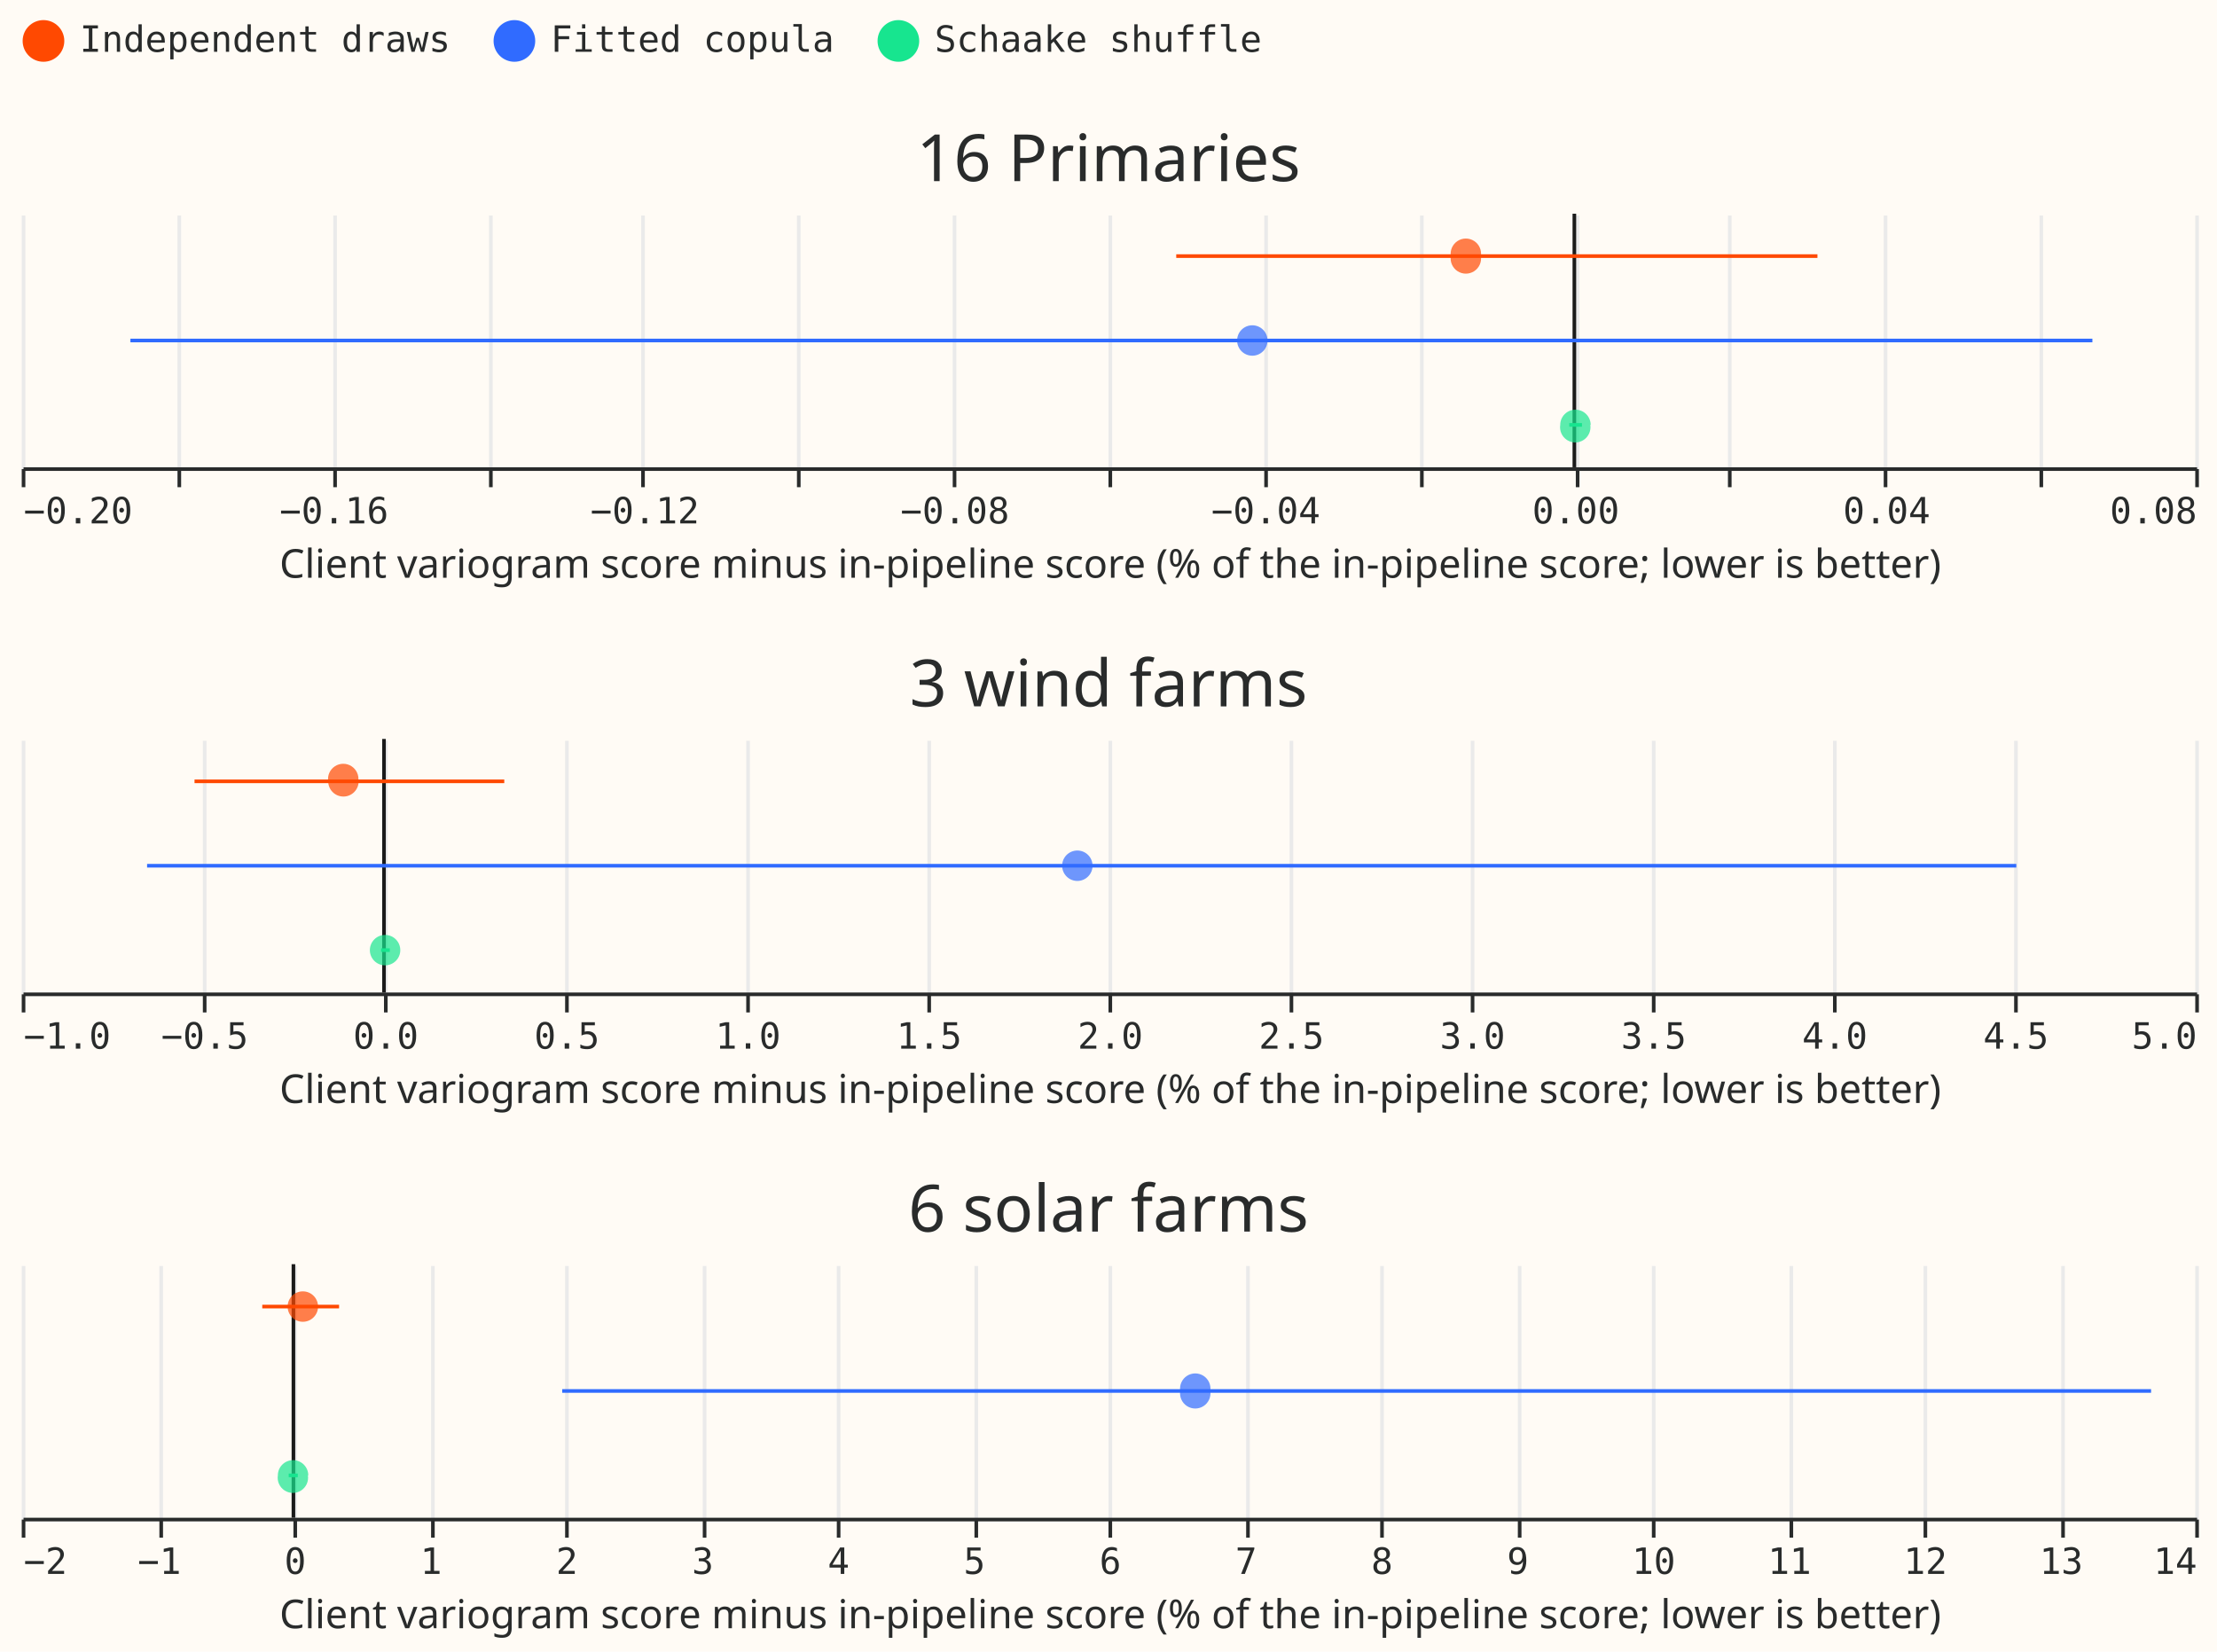
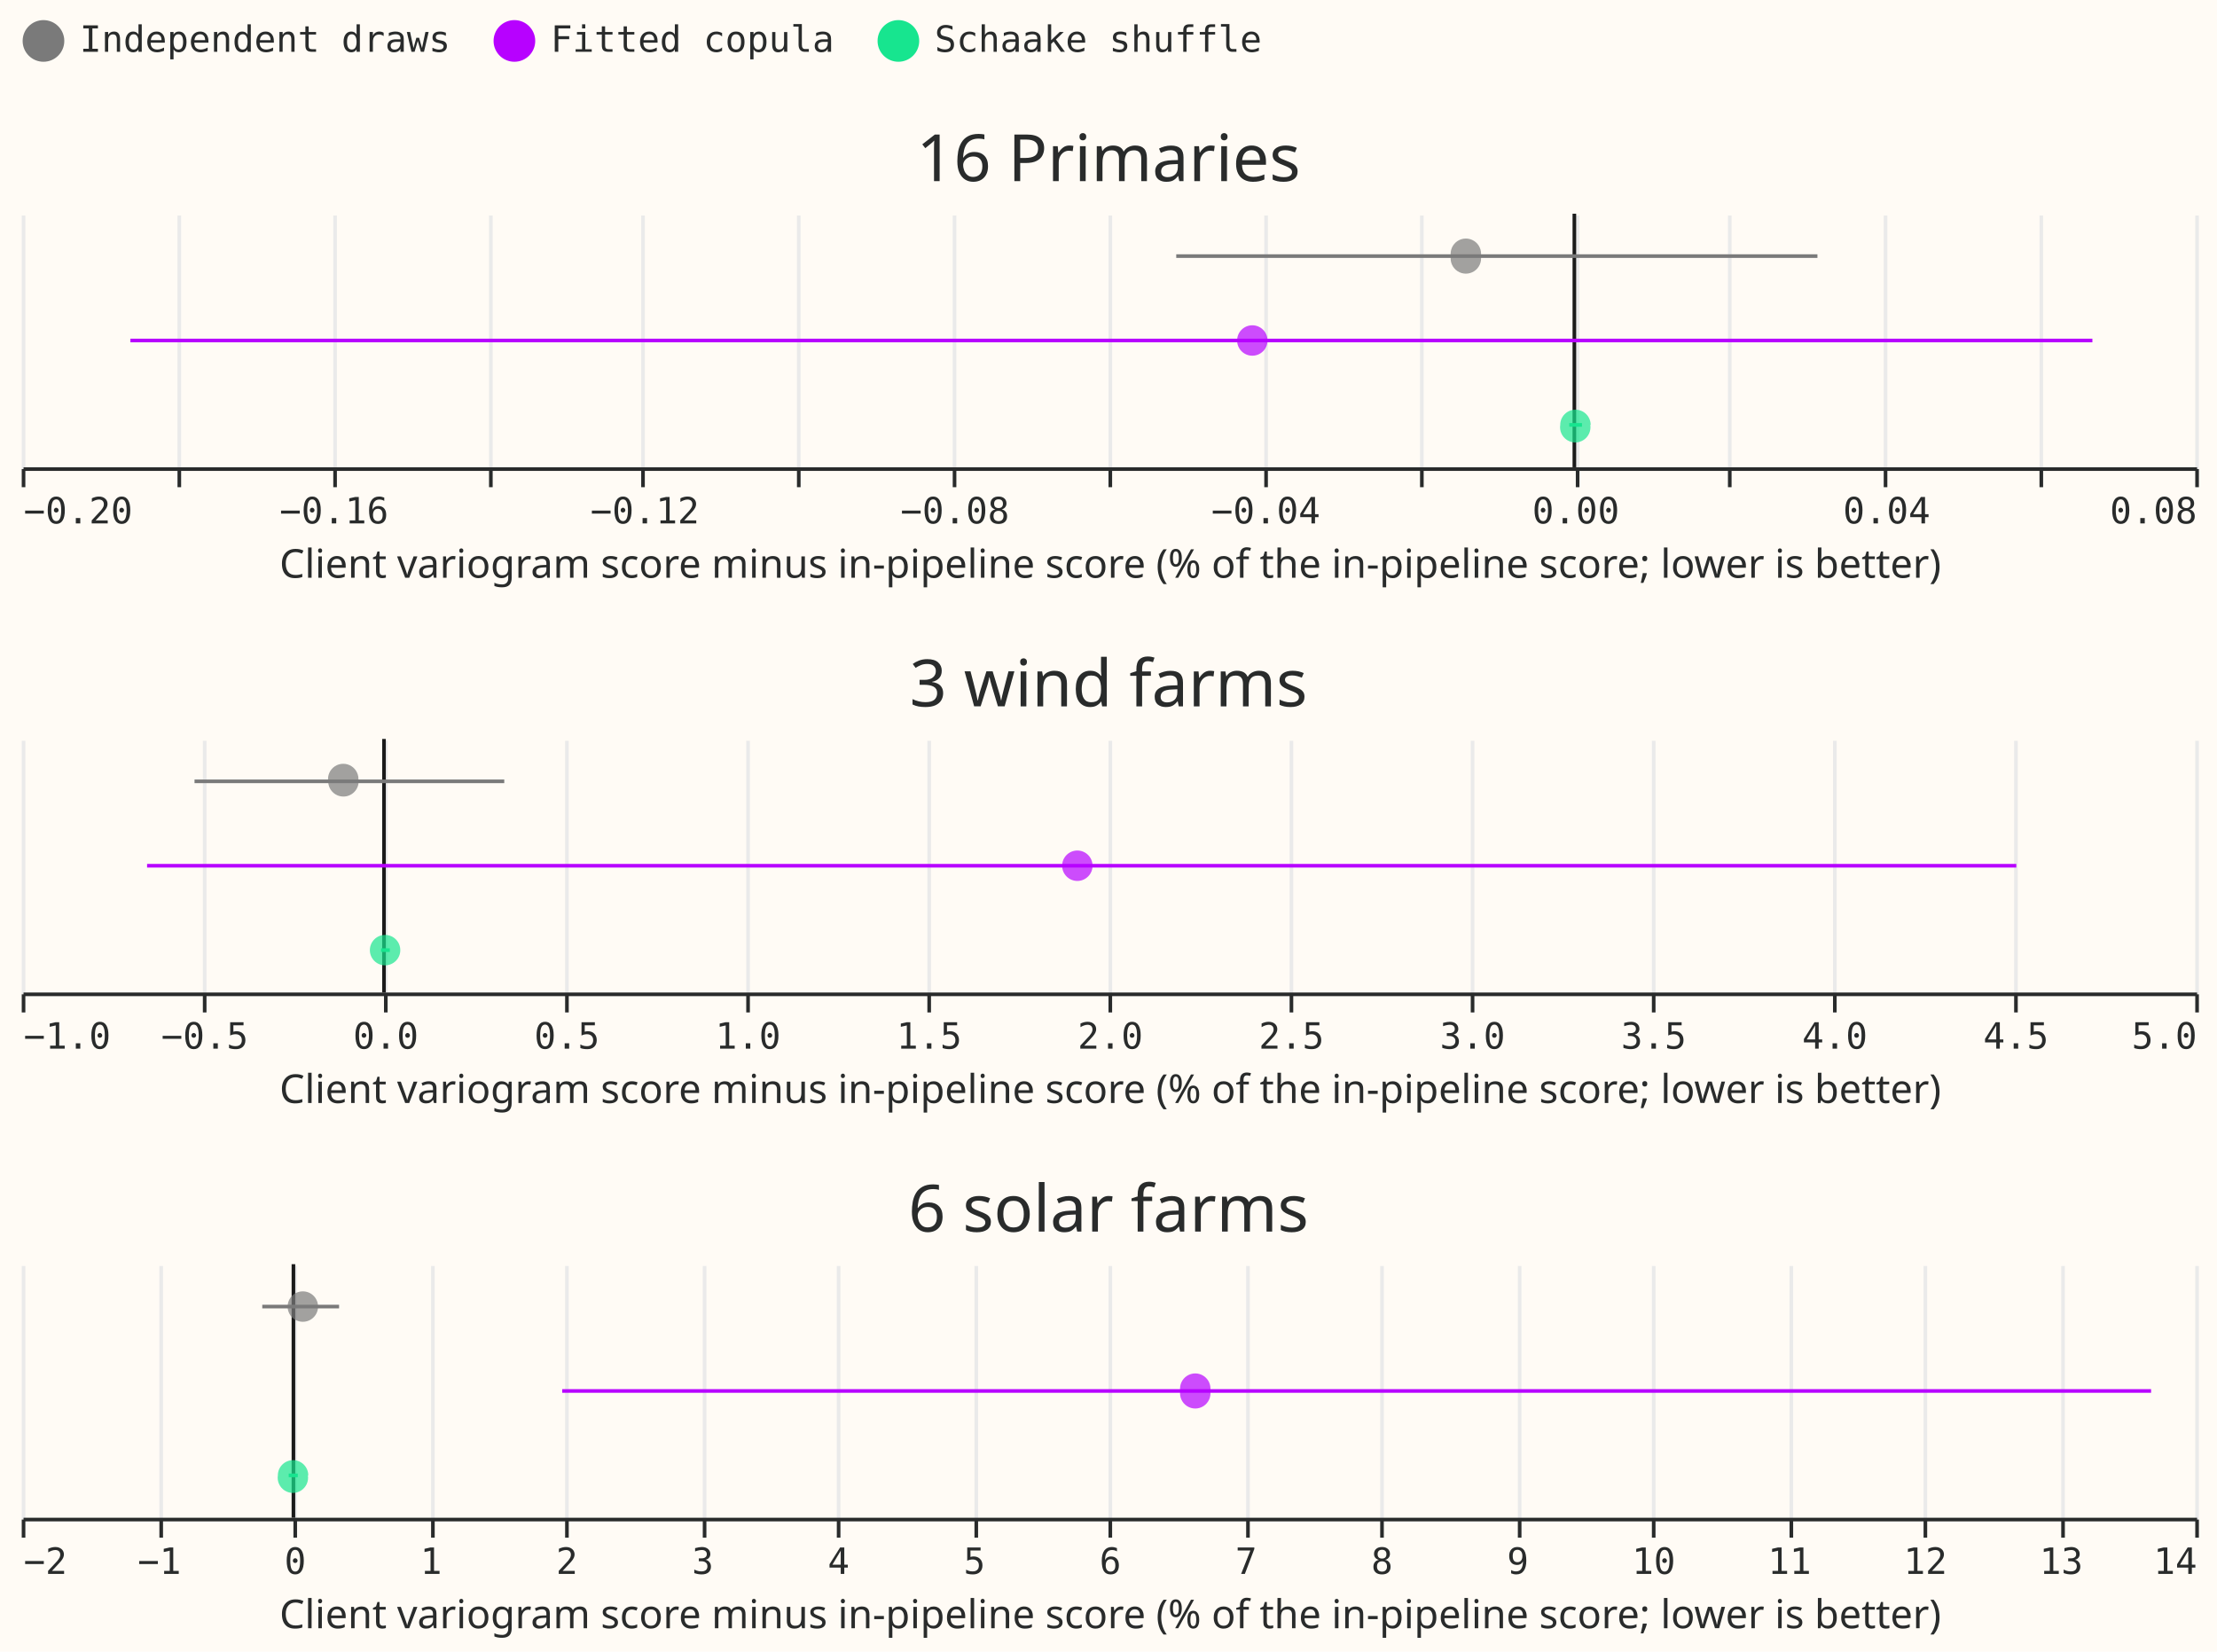
<svg xmlns="http://www.w3.org/2000/svg" width="612" height="456" class="marks" viewBox="0 0 612 456">
  <path fill="#fffbf5" d="M0 0h612v456H0z" />
  <g fill="none" stroke-miterlimit="10" aria-roledescription="group mark container" class="mark-group role-frame root">
    <path d="M6 59h600z" aria-hidden="true" class="background" />
    <g aria-roledescription="group mark container" class="mark-group role-scope concat_0_group">
      <path fill="#fffbf5" d="M6 59h600v70H6Z" aria-hidden="true" class="background" />
      <g aria-hidden="true" class="mark-group role-axis">
        <path stroke="#eaeaea" d="M6.5 129.5v-70m43 70v-70m43 70v-70m43 70v-70m42 70v-70m43 70v-70m43 70v-70m43 70v-70m43 70v-70m43 70v-70m43 70v-70m42 70v-70m43 70v-70m43 70v-70m43 70v-70" class="mark-rule role-axis-grid" pointer-events="none" />
      </g>
      <g aria-label="X-axis titled 'Client variogram score minus in-pipeline score (% of the in-pipeline score; lower is better)' for a linear scale with values from −0.20 to 0.08" aria-roledescription="axis" class="mark-group role-axis" pointer-events="none">
        <path stroke="#292b2b" d="M6.5 129.5v5m43-5v5m43-5v5m43-5v5m42-5v5m43-5v5m43-5v5m43-5v5m43-5v5m43-5v5m43-5v5m42-5v5m43-5v5m43-5v5m43-5v5" class="mark-rule role-axis-tick" />
        <g fill="#292b2b" class="mark-text role-axis-label" font-family="Matter Semi Mono, Roboto Mono, monospace" font-size="10">
          <text transform="translate(6.5 144.5)">−0.20</text>
          <text text-anchor="middle" transform="translate(92.2 144.5)">−0.16</text>
          <text text-anchor="middle" transform="translate(178 144.5)">−0.12</text>
          <text text-anchor="middle" transform="translate(263.6 144.5)">−0.08</text>
          <text text-anchor="middle" transform="translate(349.4 144.5)">−0.04</text>
          <text text-anchor="middle" transform="translate(435 144.5)">0.00</text>
          <text text-anchor="middle" transform="translate(520.8 144.5)">0.04</text>
          <text text-anchor="end" transform="translate(606.5 144.5)">0.08</text>
        </g>
        <path stroke="#292b2b" d="M6.5 129.5h600" class="mark-rule role-axis-domain" />
        <text fill="#292b2b" class="mark-text role-axis-title" font-family="Matter XH, DM Sans, sans-serif" font-size="11" text-anchor="middle" transform="translate(306.5 159.5)">Client variogram score minus in-pipeline score (% of the in-pipeline score; lower is better)</text>
      </g>
      <g aria-roledescription="rule mark container" class="mark-rule role-mark concat_0_layer_0_marks">
        <path stroke="#1a1a1a" d="M434.6 59v70" aria-label="x: 0" aria-roledescription="rule mark" />
      </g>
      <g aria-roledescription="rule mark container" class="mark-rule role-mark concat_0_layer_1_marks">
-         <path stroke="#ff4901" d="M324.7 70.7h177" aria-label="lo: −0.0512707447852; coupling: Independent draws; hi: 0.0312909196897" aria-roledescription="rule mark" />
-         <path stroke="#306bff" d="M36 94h541.6" aria-label="lo: −0.186043701755; coupling: Fitted copula; hi: 0.0667695158151" aria-roledescription="rule mark" />
+         <path stroke="#7a7a7a" d="M324.7 70.7h177" aria-label="lo: −0.0512707447852; coupling: Independent draws; hi: 0.0312909196897" aria-roledescription="rule mark" />
+         <path stroke="#b701ff" d="M36 94h541.6" aria-label="lo: −0.186043701755; coupling: Fitted copula; hi: 0.0667695158151" aria-roledescription="rule mark" />
        <path stroke="#17e58f" d="M433.2 117.3h3.5" aria-label="lo: −0.000654646135993; coupling: Schaake shuffle; hi: 0.000981731827337" aria-roledescription="rule mark" />
      </g>
      <g aria-roledescription="symbol mark container" class="mark-symbol role-mark concat_0_layer_2_marks">
-         <path fill="#ff4901" d="M408.8 70.7a4.2 4.2 0 1 1-8.3 0 4.2 4.2 0 1 1 8.3 0" aria-label="Client variogram score minus in-pipeline score (% of the in-pipeline score; lower is better): −0.0139638657559; coupling: Independent draws" aria-roledescription="point" opacity=".7" />
-         <path fill="#306bff" d="M349.9 94a4.2 4.2 0 1 1-8.4 0 4.2 4.2 0 1 1 8.4 0" aria-label="Client variogram score minus in-pipeline score (% of the in-pipeline score; lower is better): −0.0414701950621; coupling: Fitted copula" aria-roledescription="point" opacity=".7" />
+         <path fill="#7a7a7a" d="M408.8 70.7a4.2 4.2 0 1 1-8.3 0 4.2 4.2 0 1 1 8.3 0" aria-label="Client variogram score minus in-pipeline score (% of the in-pipeline score; lower is better): −0.0139638657559; coupling: Independent draws" aria-roledescription="point" opacity=".7" />
+         <path fill="#b701ff" d="M349.9 94a4.2 4.2 0 1 1-8.4 0 4.2 4.2 0 1 1 8.4 0" aria-label="Client variogram score minus in-pipeline score (% of the in-pipeline score; lower is better): −0.0414701950621; coupling: Fitted copula" aria-roledescription="point" opacity=".7" />
        <path fill="#17e58f" d="M439 117.3a4.2 4.2 0 1 1-8.3 0 4.2 4.2 0 1 1 8.4 0" aria-label="Client variogram score minus in-pipeline score (% of the in-pipeline score; lower is better): 0.000143607697001; coupling: Schaake shuffle" aria-roledescription="point" opacity=".7" />
      </g>
      <g class="mark-group role-title">
        <text fill="#292b2b" aria-label="Title text '16 Primaries'" aria-roledescription="title" class="mark-text role-title-text" font-family="Matter XH, DM Sans, sans-serif" font-size="18" pointer-events="none" text-anchor="middle" transform="translate(306 50)">16 Primaries</text>
      </g>
    </g>
    <g aria-roledescription="group mark container" class="mark-group role-scope concat_1_group">
      <path fill="#fffbf5" d="M6 204h600v70H6Z" aria-hidden="true" class="background" />
      <g aria-hidden="true" class="mark-group role-axis">
        <path stroke="#eaeaea" d="M6.5 274.5v-70m50 70v-70m50 70v-70m50 70v-70m50 70v-70m50 70v-70m50 70v-70m50 70v-70m50 70v-70m50 70v-70m50 70v-70m50 70v-70m50 70v-70" class="mark-rule role-axis-grid" pointer-events="none" />
      </g>
      <g aria-label="X-axis titled 'Client variogram score minus in-pipeline score (% of the in-pipeline score; lower is better)' for a linear scale with values from −1 to 5" aria-roledescription="axis" class="mark-group role-axis" pointer-events="none">
        <path stroke="#292b2b" d="M6.5 274.5v5m50-5v5m50-5v5m50-5v5m50-5v5m50-5v5m50-5v5m50-5v5m50-5v5m50-5v5m50-5v5m50-5v5m50-5v5" class="mark-rule role-axis-tick" />
        <g fill="#292b2b" class="mark-text role-axis-label" font-family="Matter Semi Mono, Roboto Mono, monospace" font-size="10">
          <text transform="translate(6.5 289.5)">−1.0</text>
          <text text-anchor="middle" transform="translate(56.5 289.5)">−0.5</text>
          <text text-anchor="middle" transform="translate(106.5 289.5)">0.0</text>
          <text text-anchor="middle" transform="translate(156.5 289.5)">0.5</text>
          <text text-anchor="middle" transform="translate(206.5 289.5)">1.0</text>
          <text text-anchor="middle" transform="translate(256.5 289.5)">1.5</text>
          <text text-anchor="middle" transform="translate(306.5 289.5)">2.0</text>
          <text text-anchor="middle" transform="translate(356.5 289.5)">2.5</text>
          <text text-anchor="middle" transform="translate(406.5 289.5)">3.0</text>
          <text text-anchor="middle" transform="translate(456.5 289.5)">3.5</text>
          <text text-anchor="middle" transform="translate(506.5 289.5)">4.0</text>
          <text text-anchor="middle" transform="translate(556.5 289.5)">4.5</text>
          <text text-anchor="end" transform="translate(606.5 289.5)">5.0</text>
        </g>
        <path stroke="#292b2b" d="M6.5 274.5h600" class="mark-rule role-axis-domain" />
        <text fill="#292b2b" class="mark-text role-axis-title" font-family="Matter XH, DM Sans, sans-serif" font-size="11" text-anchor="middle" transform="translate(306.5 304.5)">Client variogram score minus in-pipeline score (% of the in-pipeline score; lower is better)</text>
      </g>
      <g aria-roledescription="rule mark container" class="mark-rule role-mark concat_1_layer_0_marks">
        <path stroke="#1a1a1a" d="M106 204v70" aria-label="x: 0" aria-roledescription="rule mark" />
      </g>
      <g aria-roledescription="rule mark container" class="mark-rule role-mark concat_1_layer_1_marks">
-         <path stroke="#ff4901" d="M53.7 215.7h85.5" aria-label="lo: −0.522775537012; coupling: Independent draws; hi: 0.331797497776" aria-roledescription="rule mark" />
-         <path stroke="#306bff" d="M40.6 239h516" aria-label="lo: −0.654252312453; coupling: Fitted copula; hi: 4.50540090435" aria-roledescription="rule mark" />
+         <path stroke="#7a7a7a" d="M53.7 215.7h85.5" aria-label="lo: −0.522775537012; coupling: Independent draws; hi: 0.331797497776" aria-roledescription="rule mark" />
+         <path stroke="#b701ff" d="M40.6 239h516" aria-label="lo: −0.654252312453; coupling: Fitted copula; hi: 4.50540090435" aria-roledescription="rule mark" />
        <path stroke="#17e58f" d="M105.2 262.3h2.4" aria-label="lo: −0.00766785533093; coupling: Schaake shuffle; hi: 0.0167262698609" aria-roledescription="rule mark" />
      </g>
      <g aria-roledescription="symbol mark container" class="mark-symbol role-mark concat_1_layer_2_marks">
-         <path fill="#ff4901" d="M99 215.7a4.2 4.2 0 1 1-8.4 0 4.2 4.2 0 1 1 8.3 0" aria-label="Client variogram score minus in-pipeline score (% of the in-pipeline score; lower is better): −0.112341964754; coupling: Independent draws" aria-roledescription="point" opacity=".7" />
-         <path fill="#306bff" d="M301.6 239a4.2 4.2 0 1 1-8.4 0 4.2 4.2 0 1 1 8.4 0" aria-label="Client variogram score minus in-pipeline score (% of the in-pipeline score; lower is better): 1.91409445375; coupling: Fitted copula" aria-roledescription="point" opacity=".7" />
-         <path fill="#17e58f" d="M110.5 262.3a4.2 4.2 0 1 1-8.4 0 4.2 4.2 0 1 1 8.4 0" aria-label="Client variogram score minus in-pipeline score (% of the in-pipeline score; lower is better): 0.00289850043018; coupling: Schaake shuffle" aria-roledescription="point" opacity=".7" />
+         <path fill="#7a7a7a" d="M99 215.7a4.2 4.2 0 1 1-8.4 0 4.2 4.2 0 1 1 8.3 0" aria-label="Client variogram score minus in-pipeline score (% of the in-pipeline score; lower is better): −0.112341964754; coupling: Independent draws" aria-roledescription="point" opacity=".7" />
+         <path fill="#b701ff" d="M301.6 239a4.2 4.2 0 1 1-8.4 0 4.2 4.2 0 1 1 8.4 0" aria-label="Client variogram score minus in-pipeline score (% of the in-pipeline score; lower is better): 1.91409445375; coupling: Fitted copula" aria-roledescription="point" opacity=".7" />
+         <path fill="#17e58f" d="M110.5 262.3a4.2 4.2 0 1 1-8.4 0 4.2 4.2 0 1 1 8.4 0" aria-label="Client variogram score minus in-pipeline score (% of the in-pipeline score; lower is better): 0.00289850043014; coupling: Schaake shuffle" aria-roledescription="point" opacity=".7" />
      </g>
      <g class="mark-group role-title">
        <text fill="#292b2b" aria-label="Title text '3 wind farms'" aria-roledescription="title" class="mark-text role-title-text" font-family="Matter XH, DM Sans, sans-serif" font-size="18" pointer-events="none" text-anchor="middle" transform="translate(306 195)">3 wind farms</text>
      </g>
    </g>
    <g aria-roledescription="group mark container" class="mark-group role-scope concat_2_group">
      <path fill="#fffbf5" d="M6 349h600v70H6Z" aria-hidden="true" class="background" />
      <g aria-hidden="true" class="mark-group role-axis">
        <path stroke="#eaeaea" d="M6.5 419.5v-70m38 70v-70m37 70v-70m38 70v-70m37 70v-70m38 70v-70m37 70v-70m38 70v-70m37 70v-70m38 70v-70m37 70v-70m38 70v-70m37 70v-70m38 70v-70m37 70v-70m38 70v-70m37 70v-70" class="mark-rule role-axis-grid" pointer-events="none" />
      </g>
      <g aria-label="X-axis titled 'Client variogram score minus in-pipeline score (% of the in-pipeline score; lower is better)' for a linear scale with values from −2 to 14" aria-roledescription="axis" class="mark-group role-axis" pointer-events="none">
        <path stroke="#292b2b" d="M6.5 419.5v5m38-5v5m37-5v5m38-5v5m37-5v5m38-5v5m37-5v5m38-5v5m37-5v5m38-5v5m37-5v5m38-5v5m37-5v5m38-5v5m37-5v5m38-5v5m37-5v5" class="mark-rule role-axis-tick" />
        <g fill="#292b2b" class="mark-text role-axis-label" font-family="Matter Semi Mono, Roboto Mono, monospace" font-size="10">
          <text transform="translate(6.5 434.5)">−2</text>
          <text text-anchor="middle" transform="translate(44 434.5)">−1</text>
          <text text-anchor="middle" transform="translate(81.5 434.5)">0</text>
          <text text-anchor="middle" transform="translate(119 434.5)">1</text>
          <text text-anchor="middle" transform="translate(156.5 434.5)">2</text>
          <text text-anchor="middle" transform="translate(194 434.5)">3</text>
          <text text-anchor="middle" transform="translate(231.5 434.5)">4</text>
          <text text-anchor="middle" transform="translate(269 434.5)">5</text>
          <text text-anchor="middle" transform="translate(306.5 434.5)">6</text>
          <text text-anchor="middle" transform="translate(344 434.5)">7</text>
          <text text-anchor="middle" transform="translate(381.5 434.5)">8</text>
          <text text-anchor="middle" transform="translate(419 434.5)">9</text>
          <text text-anchor="middle" transform="translate(456.5 434.5)">10</text>
          <text text-anchor="middle" transform="translate(494 434.5)">11</text>
          <text text-anchor="middle" transform="translate(531.5 434.5)">12</text>
          <text text-anchor="middle" transform="translate(569 434.5)">13</text>
          <text text-anchor="end" transform="translate(606.5 434.5)">14</text>
        </g>
        <path stroke="#292b2b" d="M6.5 419.5h600" class="mark-rule role-axis-domain" />
        <text fill="#292b2b" class="mark-text role-axis-title" font-family="Matter XH, DM Sans, sans-serif" font-size="11" text-anchor="middle" transform="translate(306.5 449.5)">Client variogram score minus in-pipeline score (% of the in-pipeline score; lower is better)</text>
      </g>
      <g aria-roledescription="rule mark container" class="mark-rule role-mark concat_2_layer_0_marks">
        <path stroke="#1a1a1a" d="M81 349v70" aria-label="x: 0" aria-roledescription="rule mark" />
      </g>
      <g aria-roledescription="rule mark container" class="mark-rule role-mark concat_2_layer_1_marks">
-         <path stroke="#ff4901" d="M72.4 360.7h21.2" aria-label="lo: −0.229463587865; coupling: Independent draws; hi: 0.33605013227" aria-roledescription="rule mark" />
-         <path stroke="#306bff" d="M155.2 384h438.6" aria-label="lo: 1.97753213244; coupling: Fitted copula; hi: 13.6726734825" aria-roledescription="rule mark" />
+         <path stroke="#7a7a7a" d="M72.4 360.7h21.2" aria-label="lo: −0.229463587865; coupling: Independent draws; hi: 0.33605013227" aria-roledescription="rule mark" />
+         <path stroke="#b701ff" d="M155.2 384h438.6" aria-label="lo: 1.97753213244; coupling: Fitted copula; hi: 13.6726734825" aria-roledescription="rule mark" />
        <path stroke="#17e58f" d="M79.7 407.3h2.5" aria-label="lo: −0.0359294285593; coupling: Schaake shuffle; hi: 0.0318964540042" aria-roledescription="rule mark" />
      </g>
      <g aria-roledescription="symbol mark container" class="mark-symbol role-mark concat_2_layer_2_marks">
-         <path fill="#ff4901" d="M87.8 360.7a4.2 4.2 0 1 1-8.4 0 4.2 4.2 0 1 1 8.4 0" aria-label="Client variogram score minus in-pipeline score (% of the in-pipeline score; lower is better): 0.069595081765; coupling: Independent draws" aria-roledescription="point" opacity=".7" />
-         <path fill="#306bff" d="M334.1 384a4.2 4.2 0 1 1-8.3 0 4.2 4.2 0 1 1 8.3 0" aria-label="Client variogram score minus in-pipeline score (% of the in-pipeline score; lower is better): 6.63840530075; coupling: Fitted copula" aria-roledescription="point" opacity=".7" />
+         <path fill="#7a7a7a" d="M87.8 360.7a4.2 4.2 0 1 1-8.4 0 4.2 4.2 0 1 1 8.4 0" aria-label="Client variogram score minus in-pipeline score (% of the in-pipeline score; lower is better): 0.069595081765; coupling: Independent draws" aria-roledescription="point" opacity=".7" />
+         <path fill="#b701ff" d="M334.1 384a4.2 4.2 0 1 1-8.3 0 4.2 4.2 0 1 1 8.3 0" aria-label="Client variogram score minus in-pipeline score (% of the in-pipeline score; lower is better): 6.63840530075; coupling: Fitted copula" aria-roledescription="point" opacity=".7" />
        <path fill="#17e58f" d="M85 407.3a4.2 4.2 0 1 1-8.3 0 4.2 4.2 0 1 1 8.4 0" aria-label="Client variogram score minus in-pipeline score (% of the in-pipeline score; lower is better): −0.00246771014931; coupling: Schaake shuffle" aria-roledescription="point" opacity=".7" />
      </g>
      <g class="mark-group role-title">
        <text fill="#292b2b" aria-label="Title text '6 solar farms'" aria-roledescription="title" class="mark-text role-title-text" font-family="Matter XH, DM Sans, sans-serif" font-size="18" pointer-events="none" text-anchor="middle" transform="translate(306 340)">6 solar farms</text>
      </g>
    </g>
    <g aria-label="Symbol legend for fill color and stroke color with 3 values: Independent draws, Fitted copula, Schaake shuffle" aria-roledescription="legend" class="mark-group role-legend">
      <path d="M6 5h343v13H6Z" aria-hidden="true" class="background" pointer-events="none" />
      <g class="mark-group role-legend-entry">
        <g aria-roledescription="group mark container" class="mark-group role-scope" pointer-events="none">
          <path d="M6 5.3h118v12.5H6Z" aria-hidden="true" class="background" />
-           <path fill="#ff4901" stroke="#ff4901" stroke-width="1.5" d="M17 11.3a5 5 0 1 1-10 0 5 5 0 1 1 10 0" class="mark-symbol role-legend-symbol" />
+           <path fill="#7a7a7a" stroke="#7a7a7a" stroke-width="1.5" d="M17 11.3a5 5 0 1 1-10 0 5 5 0 1 1 10 0" class="mark-symbol role-legend-symbol" />
          <text fill="#292b2b" class="mark-text role-legend-label" font-family="Matter Semi Mono, Roboto Mono, monospace" font-size="10" transform="translate(22 14.3)">Independent draws</text>
          <path d="M136 5.3h94v12.5h-94Z" aria-hidden="true" class="background" />
-           <path fill="#306bff" stroke="#306bff" stroke-width="1.5" d="M147 11.3a5 5 0 1 1-10 0 5 5 0 1 1 10 0" class="mark-symbol role-legend-symbol" />
+           <path fill="#b701ff" stroke="#b701ff" stroke-width="1.5" d="M147 11.3a5 5 0 1 1-10 0 5 5 0 1 1 10 0" class="mark-symbol role-legend-symbol" />
          <text fill="#292b2b" class="mark-text role-legend-label" font-family="Matter Semi Mono, Roboto Mono, monospace" font-size="10" transform="translate(152 14.3)">Fitted copula</text>
          <path d="M242 5.3h106v12.5H242Z" aria-hidden="true" class="background" />
          <path fill="#17e58f" stroke="#17e58f" stroke-width="1.5" d="M253 11.3a5 5 0 1 1-10 0 5 5 0 1 1 10 0" class="mark-symbol role-legend-symbol" />
          <text fill="#292b2b" class="mark-text role-legend-label" font-family="Matter Semi Mono, Roboto Mono, monospace" font-size="10" transform="translate(258 14.3)">Schaake shuffle</text>
        </g>
      </g>
    </g>
  </g>
</svg>
